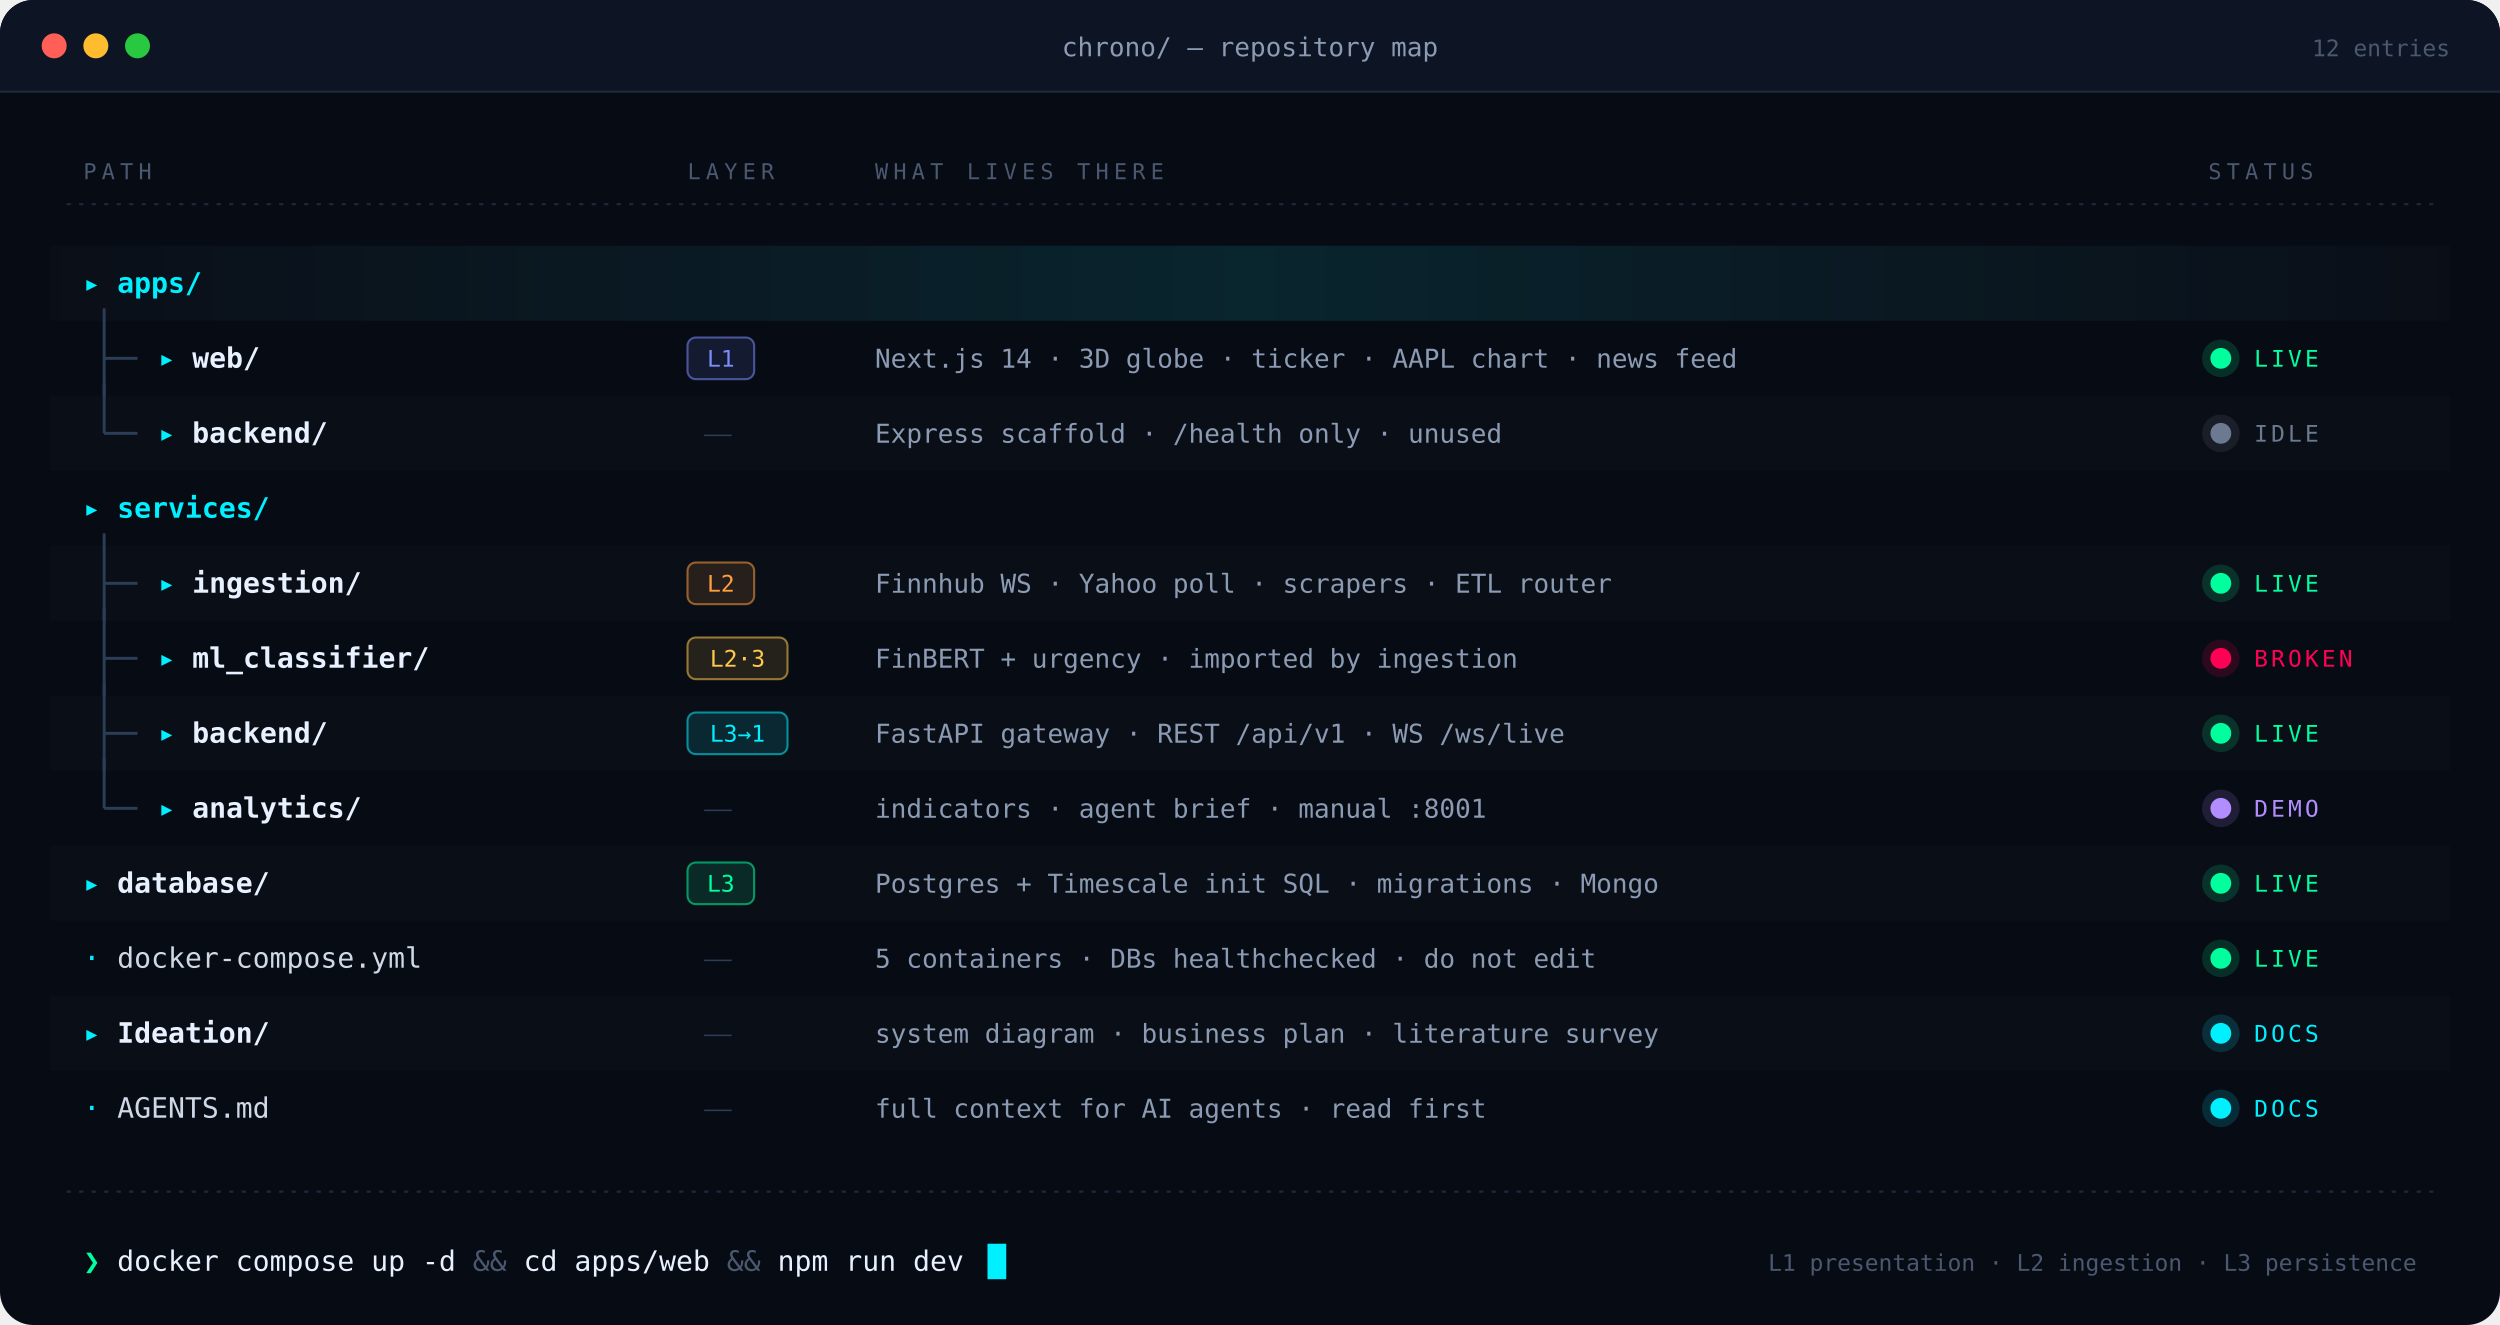
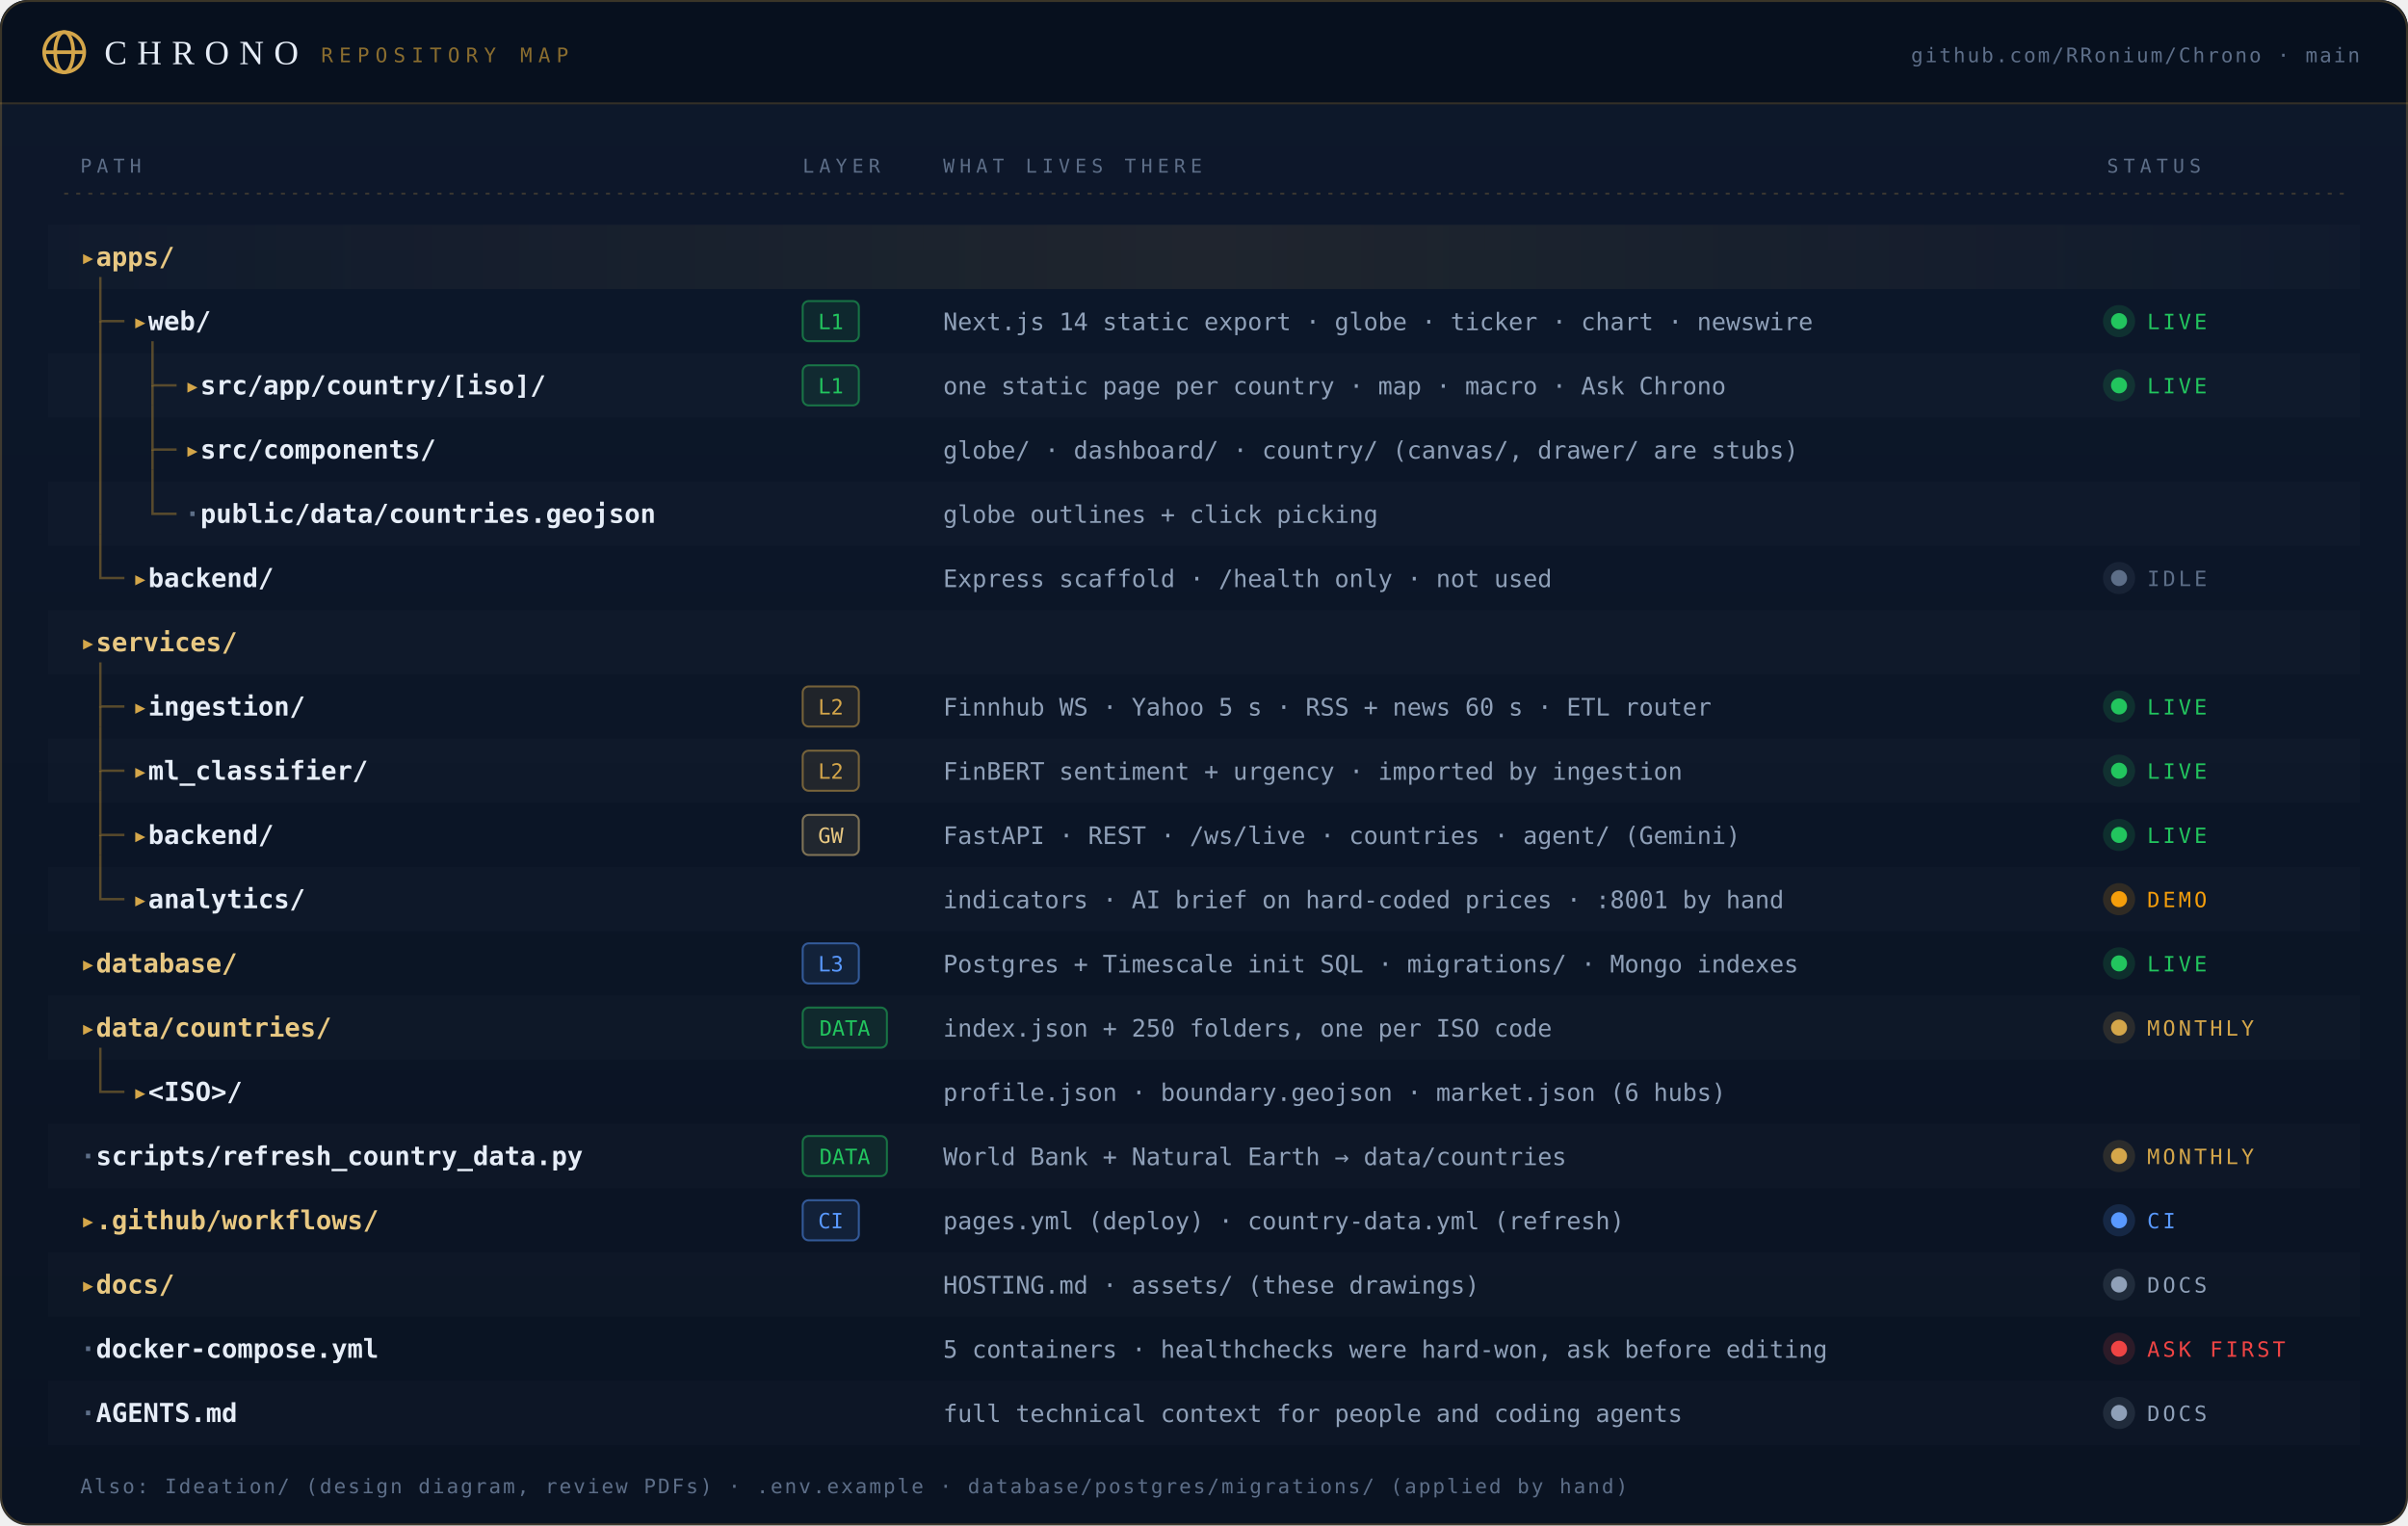
- <svg xmlns="http://www.w3.org/2000/svg" viewBox="0 0 1200 636" width="1200" height="636" role="img" aria-labelledby="t d">
+ <svg xmlns="http://www.w3.org/2000/svg" viewBox="0 0 1200 760" width="1200" height="760" role="img" aria-labelledby="t d">
  <defs>
+     <linearGradient id="panel" x1="0" y1="0" x2="0" y2="1">
+       <stop offset="0" stop-color="#0d182b" />
+       <stop offset="1" stop-color="#0a1322" />
+     </linearGradient>
    <linearGradient id="scan" x1="0" y1="0" x2="1" y2="0">
-       <stop offset="0" stop-color="#00f0ff" stop-opacity="0" />
-       <stop offset="0.5" stop-color="#00f0ff" stop-opacity="0.10" />
-       <stop offset="1" stop-color="#00f0ff" stop-opacity="0" />
+       <stop offset="0" stop-color="#d4a64a" stop-opacity="0" />
+       <stop offset="0.5" stop-color="#d4a64a" stop-opacity="0.08" />
+       <stop offset="1" stop-color="#d4a64a" stop-opacity="0" />
    </linearGradient>
    <clipPath id="c">
-       <rect width="1200" height="636" rx="16" />
+       <rect width="1200" height="760" rx="14" />
    </clipPath>
  </defs>
-   <g clip-path="url(#c)" font-family="ui-monospace, SFMono-Regular, Menlo, Consolas, monospace">
-     <rect width="1200" height="636" fill="#070b14" />
-     <rect width="1200" height="44" fill="#0d1424" />
-     <line x1="0" y1="44" x2="1200" y2="44" stroke="#1d2a3d" />
-     <circle cx="26" cy="22" r="6" fill="#ff5f57" />
-     <circle cx="46" cy="22" r="6" fill="#febc2e" />
-     <circle cx="66" cy="22" r="6" fill="#28c840" />
-     <text x="600.0" y="27" fill="#8b9bb3" font-size="12.5" text-anchor="middle">chrono/ — repository map</text>
-     <text x="1176" y="27" fill="#4a5870" font-size="11" text-anchor="end">12 entries</text>
-     <text x="40" y="86" fill="#4a5870" font-size="10.5" letter-spacing="2.5">PATH</text>
-     <text x="330" y="86" fill="#4a5870" font-size="10.5" letter-spacing="2.5">LAYER</text>
-     <text x="420" y="86" fill="#4a5870" font-size="10.5" letter-spacing="2.5">WHAT LIVES THERE</text>
-     <text x="1060" y="86" fill="#4a5870" font-size="10.5" letter-spacing="2.5">STATUS</text>
-     <line x1="32" y1="98" x2="1168" y2="98" stroke="#1d2a3d" stroke-dasharray="2 4" />
-     <rect x="24" y="118" width="1152" height="36" fill="url(#scan)">
-       <animate attributeName="y" values="118;514;118" dur="9s" repeatCount="indefinite" />
+   <g clip-path="url(#c)" font-family="ui-monospace, SFMono-Regular, Menlo, Consolas, 'JetBrains Mono', monospace">
+     <rect width="1200" height="760" fill="url(#panel)" />
+     <rect width="1200" height="52" fill="#07101e" />
+     <line x1="0" y1="51.5" x2="1200" y2="51.5" stroke="#d4a64a" stroke-opacity="0.22" />
+     <g fill="none" stroke="#d4a64a" stroke-width="1.8">
+       <circle cx="32" cy="26" r="10" />
+       <ellipse cx="32" cy="26" rx="4.5" ry="10" />
+       <path d="M22 26 H42" />
+     </g>
+     <text x="52" y="32" fill="#e6edf7" font-family="Georgia, Cambria, 'Times New Roman', serif" font-size="17" letter-spacing="5">CHRONO</text>
+     <text x="160" y="31" fill="#8a6d2f" font-size="10" letter-spacing="3">REPOSITORY MAP</text>
+     <text x="1176" y="31" fill="#5d6e88" font-size="10" text-anchor="end" letter-spacing="1">github.com/RRonium/Chrono · main</text>
+     <g font-size="9.5" letter-spacing="2.5" fill="#5d6e88">
+       <text x="40" y="86">PATH</text>
+       <text x="400" y="86">LAYER</text>
+       <text x="470" y="86">WHAT LIVES THERE</text>
+       <text x="1050" y="86">STATUS</text>
+     </g>
+     <line x1="32" y1="96.5" x2="1168" y2="96.5" stroke="#d4a64a" stroke-opacity="0.22" stroke-dasharray="2 4" />
+     <rect x="24" y="112" width="1152" height="32" fill="url(#scan)">
+       <animate attributeName="y" values="112;688;112" dur="14s" repeatCount="indefinite" />
    </rect>
-     <rect x="24" y="118" width="1152" height="36" fill="#ffffff" fill-opacity="0.015" />
-     <text x="40" y="140.5" fill="#00f0ff" font-size="13.5" font-weight="700">▸ apps/</text>
-     <path d="M50 148 V190 M50 172.0 H66" stroke="#2c3d58" fill="none" stroke-width="1.4" />
-     <text x="76" y="176.5" fill="#e8f1ff" font-size="13.5" font-weight="600">
-       <tspan fill="#00f0ff">▸</tspan> web/</text>
-     <rect x="330" y="162.0" width="32" height="20" rx="4" fill="#7c8cff" fill-opacity="0.12" stroke="#7c8cff" stroke-opacity="0.55" />
-     <text x="346.0" y="176.0" fill="#7c8cff" font-size="11" text-anchor="middle">L1</text>
-     <text x="420" y="176.5" fill="#8b9bb3" font-size="12.5">Next.js 14 · 3D globe · ticker · AAPL chart · news feed</text>
-     <circle cx="1066" cy="172.0" r="5" fill="#00ff9d">
-       <animate attributeName="opacity" values="1;0.25;1" dur="2.4s" begin="-0.37s" repeatCount="indefinite" />
+     <rect x="24" y="112" width="1152" height="32" fill="#ffffff" fill-opacity="0.015" />
+     <text x="40" y="132.5" fill="#e8c882" font-size="13" font-weight="700">
+       <tspan fill="#d4a64a">▸ </tspan>apps/</text>
+     <path d="M50 138 V160.0 H62" fill="none" stroke="#8a6d2f" stroke-opacity="0.6" stroke-width="1.2" />
+     <path d="M50 160.0 V266" fill="none" stroke="#8a6d2f" stroke-opacity="0.6" stroke-width="1.2" />
+     <text x="66" y="164.5" fill="#e6edf7" font-size="13" font-weight="600">
+       <tspan fill="#d4a64a">▸ </tspan>web/</text>
+     <rect x="400" y="150.0" width="28" height="20" rx="3" fill="#22c55e" fill-opacity="0.1" stroke="#22c55e" stroke-opacity="0.5" />
+     <text x="414.0" y="164.0" fill="#22c55e" font-size="10.5" text-anchor="middle">L1</text>
+     <text x="470" y="164.5" fill="#8fa0b8" font-size="12">Next.js 14 static export · globe · ticker · chart · newswire</text>
+     <circle cx="1056" cy="160.0" r="8" fill="#22c55e" fill-opacity="0.15" />
+     <circle cx="1056" cy="160.0" r="4" fill="#22c55e">
+       <animate attributeName="opacity" values="1;0.3;1" dur="2.4s" begin="-0.37s" repeatCount="indefinite" />
    </circle>
-     <circle cx="1066" cy="172.0" r="9" fill="#00ff9d" fill-opacity="0.15" />
-     <text x="1082" y="176.0" fill="#00ff9d" font-size="11" letter-spacing="1.5">LIVE</text>
-     <rect x="24" y="190" width="1152" height="36" fill="#ffffff" fill-opacity="0.015" />
-     <path d="M50 184 V208.0 M50 208.0 H66" stroke="#2c3d58" fill="none" stroke-width="1.4" />
-     <text x="76" y="212.5" fill="#e8f1ff" font-size="13.5" font-weight="600">
-       <tspan fill="#00f0ff">▸</tspan> backend/</text>
-     <text x="338" y="212.0" fill="#2c3d58" font-size="11">——</text>
-     <text x="420" y="212.5" fill="#8b9bb3" font-size="12.5">Express scaffold · /health only · unused</text>
-     <circle cx="1066" cy="208.0" r="5" fill="#6b7a90" />
-     <circle cx="1066" cy="208.0" r="9" fill="#6b7a90" fill-opacity="0.15" />
-     <text x="1082" y="212.0" fill="#6b7a90" font-size="11" letter-spacing="1.5">IDLE</text>
-     <text x="40" y="248.5" fill="#00f0ff" font-size="13.5" font-weight="700">▸ services/</text>
-     <rect x="24" y="262" width="1152" height="36" fill="#ffffff" fill-opacity="0.015" />
-     <path d="M50 256 V298 M50 280.0 H66" stroke="#2c3d58" fill="none" stroke-width="1.4" />
-     <text x="76" y="284.5" fill="#e8f1ff" font-size="13.5" font-weight="600">
-       <tspan fill="#00f0ff">▸</tspan> ingestion/</text>
-     <rect x="330" y="270.0" width="32" height="20" rx="4" fill="#ff9e3d" fill-opacity="0.12" stroke="#ff9e3d" stroke-opacity="0.55" />
-     <text x="346.0" y="284.0" fill="#ff9e3d" font-size="11" text-anchor="middle">L2</text>
-     <text x="420" y="284.5" fill="#8b9bb3" font-size="12.5">Finnhub WS · Yahoo poll · scrapers · ETL router</text>
-     <circle cx="1066" cy="280.0" r="5" fill="#00ff9d">
-       <animate attributeName="opacity" values="1;0.25;1" dur="2.4s" begin="-1.48s" repeatCount="indefinite" />
+     <text x="1070" y="164.0" fill="#22c55e" font-size="10.5" letter-spacing="1.5">LIVE</text>
+     <rect x="24" y="176" width="1152" height="32" fill="#ffffff" fill-opacity="0.015" />
+     <path d="M76 170 V192.0 H88" fill="none" stroke="#8a6d2f" stroke-opacity="0.6" stroke-width="1.2" />
+     <path d="M76 192.0 V202" fill="none" stroke="#8a6d2f" stroke-opacity="0.6" stroke-width="1.2" />
+     <text x="92" y="196.5" fill="#e6edf7" font-size="13" font-weight="600">
+       <tspan fill="#d4a64a">▸ </tspan>src/app/country/[iso]/</text>
+     <rect x="400" y="182.0" width="28" height="20" rx="3" fill="#22c55e" fill-opacity="0.1" stroke="#22c55e" stroke-opacity="0.5" />
+     <text x="414.0" y="196.0" fill="#22c55e" font-size="10.5" text-anchor="middle">L1</text>
+     <text x="470" y="196.5" fill="#8fa0b8" font-size="12">one static page per country · map · macro · Ask Chrono</text>
+     <circle cx="1056" cy="192.0" r="8" fill="#22c55e" fill-opacity="0.15" />
+     <circle cx="1056" cy="192.0" r="4" fill="#22c55e">
+       <animate attributeName="opacity" values="1;0.3;1" dur="2.4s" begin="-0.74s" repeatCount="indefinite" />
    </circle>
-     <circle cx="1066" cy="280.0" r="9" fill="#00ff9d" fill-opacity="0.15" />
-     <text x="1082" y="284.0" fill="#00ff9d" font-size="11" letter-spacing="1.5">LIVE</text>
-     <path d="M50 292 V334 M50 316.0 H66" stroke="#2c3d58" fill="none" stroke-width="1.4" />
-     <text x="76" y="320.5" fill="#e8f1ff" font-size="13.5" font-weight="600">
-       <tspan fill="#00f0ff">▸</tspan> ml_classifier/</text>
-     <rect x="330" y="306.0" width="48" height="20" rx="4" fill="#ffc94d" fill-opacity="0.12" stroke="#ffc94d" stroke-opacity="0.55" />
-     <text x="354.0" y="320.0" fill="#ffc94d" font-size="11" text-anchor="middle">L2·3</text>
-     <text x="420" y="320.5" fill="#8b9bb3" font-size="12.5">FinBERT + urgency · imported by ingestion</text>
-     <circle cx="1066" cy="316.0" r="5" fill="#ff0055">
-       <animate attributeName="opacity" values="1;0.25;1" dur="0.9s" begin="-1.85s" repeatCount="indefinite" />
+     <text x="1070" y="196.0" fill="#22c55e" font-size="10.5" letter-spacing="1.5">LIVE</text>
+     <path d="M76 202 V224.0 H88" fill="none" stroke="#8a6d2f" stroke-opacity="0.6" stroke-width="1.2" />
+     <path d="M76 224.0 V234" fill="none" stroke="#8a6d2f" stroke-opacity="0.6" stroke-width="1.2" />
+     <text x="92" y="228.5" fill="#e6edf7" font-size="13" font-weight="600">
+       <tspan fill="#d4a64a">▸ </tspan>src/components/</text>
+     <text x="470" y="228.5" fill="#8fa0b8" font-size="12">globe/ · dashboard/ · country/  (canvas/, drawer/ are stubs)</text>
+     <rect x="24" y="240" width="1152" height="32" fill="#ffffff" fill-opacity="0.015" />
+     <path d="M76 234 V256.0 H88" fill="none" stroke="#8a6d2f" stroke-opacity="0.6" stroke-width="1.2" />
+     <text x="92" y="260.5" fill="#e6edf7" font-size="13" font-weight="600">
+       <tspan fill="#5d6e88">· </tspan>public/data/countries.geojson</text>
+     <text x="470" y="260.5" fill="#8fa0b8" font-size="12">globe outlines + click picking</text>
+     <path d="M50 266 V288.0 H62" fill="none" stroke="#8a6d2f" stroke-opacity="0.6" stroke-width="1.2" />
+     <text x="66" y="292.5" fill="#e6edf7" font-size="13" font-weight="600">
+       <tspan fill="#d4a64a">▸ </tspan>backend/</text>
+     <text x="470" y="292.5" fill="#8fa0b8" font-size="12">Express scaffold · /health only · not used</text>
+     <circle cx="1056" cy="288.0" r="8" fill="#5d6e88" fill-opacity="0.15" />
+     <circle cx="1056" cy="288.0" r="4" fill="#5d6e88" />
+     <text x="1070" y="292.0" fill="#5d6e88" font-size="10.5" letter-spacing="1.5">IDLE</text>
+     <rect x="24" y="304" width="1152" height="32" fill="#ffffff" fill-opacity="0.015" />
+     <text x="40" y="324.5" fill="#e8c882" font-size="13" font-weight="700">
+       <tspan fill="#d4a64a">▸ </tspan>services/</text>
+     <path d="M50 330 V352.0 H62" fill="none" stroke="#8a6d2f" stroke-opacity="0.6" stroke-width="1.2" />
+     <path d="M50 352.0 V362" fill="none" stroke="#8a6d2f" stroke-opacity="0.6" stroke-width="1.2" />
+     <text x="66" y="356.5" fill="#e6edf7" font-size="13" font-weight="600">
+       <tspan fill="#d4a64a">▸ </tspan>ingestion/</text>
+     <rect x="400" y="342.0" width="28" height="20" rx="3" fill="#d4a64a" fill-opacity="0.1" stroke="#d4a64a" stroke-opacity="0.5" />
+     <text x="414.0" y="356.0" fill="#d4a64a" font-size="10.5" text-anchor="middle">L2</text>
+     <text x="470" y="356.5" fill="#8fa0b8" font-size="12">Finnhub WS · Yahoo 5 s · RSS + news 60 s · ETL router</text>
+     <circle cx="1056" cy="352.0" r="8" fill="#22c55e" fill-opacity="0.15" />
+     <circle cx="1056" cy="352.0" r="4" fill="#22c55e">
+       <animate attributeName="opacity" values="1;0.3;1" dur="2.4s" begin="-2.59s" repeatCount="indefinite" />
    </circle>
-     <circle cx="1066" cy="316.0" r="9" fill="#ff0055" fill-opacity="0.15" />
-     <text x="1082" y="320.0" fill="#ff0055" font-size="11" letter-spacing="1.5">BROKEN</text>
-     <rect x="24" y="334" width="1152" height="36" fill="#ffffff" fill-opacity="0.015" />
-     <path d="M50 328 V370 M50 352.0 H66" stroke="#2c3d58" fill="none" stroke-width="1.4" />
-     <text x="76" y="356.5" fill="#e8f1ff" font-size="13.5" font-weight="600">
-       <tspan fill="#00f0ff">▸</tspan> backend/</text>
-     <rect x="330" y="342.0" width="48" height="20" rx="4" fill="#00f0ff" fill-opacity="0.12" stroke="#00f0ff" stroke-opacity="0.55" />
-     <text x="354.0" y="356.0" fill="#00f0ff" font-size="11" text-anchor="middle">L3→1</text>
-     <text x="420" y="356.5" fill="#8b9bb3" font-size="12.5">FastAPI gateway · REST /api/v1 · WS /ws/live</text>
-     <circle cx="1066" cy="352.0" r="5" fill="#00ff9d">
-       <animate attributeName="opacity" values="1;0.25;1" dur="2.4s" begin="-2.22s" repeatCount="indefinite" />
+     <text x="1070" y="356.0" fill="#22c55e" font-size="10.5" letter-spacing="1.5">LIVE</text>
+     <rect x="24" y="368" width="1152" height="32" fill="#ffffff" fill-opacity="0.015" />
+     <path d="M50 362 V384.0 H62" fill="none" stroke="#8a6d2f" stroke-opacity="0.6" stroke-width="1.2" />
+     <path d="M50 384.0 V394" fill="none" stroke="#8a6d2f" stroke-opacity="0.6" stroke-width="1.2" />
+     <text x="66" y="388.5" fill="#e6edf7" font-size="13" font-weight="600">
+       <tspan fill="#d4a64a">▸ </tspan>ml_classifier/</text>
+     <rect x="400" y="374.0" width="28" height="20" rx="3" fill="#d4a64a" fill-opacity="0.1" stroke="#d4a64a" stroke-opacity="0.5" />
+     <text x="414.0" y="388.0" fill="#d4a64a" font-size="10.5" text-anchor="middle">L2</text>
+     <text x="470" y="388.5" fill="#8fa0b8" font-size="12">FinBERT sentiment + urgency · imported by ingestion</text>
+     <circle cx="1056" cy="384.0" r="8" fill="#22c55e" fill-opacity="0.15" />
+     <circle cx="1056" cy="384.0" r="4" fill="#22c55e">
+       <animate attributeName="opacity" values="1;0.3;1" dur="2.4s" begin="-2.96s" repeatCount="indefinite" />
    </circle>
-     <circle cx="1066" cy="352.0" r="9" fill="#00ff9d" fill-opacity="0.15" />
-     <text x="1082" y="356.0" fill="#00ff9d" font-size="11" letter-spacing="1.5">LIVE</text>
-     <path d="M50 364 V388.0 M50 388.0 H66" stroke="#2c3d58" fill="none" stroke-width="1.4" />
-     <text x="76" y="392.5" fill="#e8f1ff" font-size="13.5" font-weight="600">
-       <tspan fill="#00f0ff">▸</tspan> analytics/</text>
-     <text x="338" y="392.0" fill="#2c3d58" font-size="11">——</text>
-     <text x="420" y="392.5" fill="#8b9bb3" font-size="12.5">indicators · agent brief · manual :8001</text>
-     <circle cx="1066" cy="388.0" r="5" fill="#b28dff">
-       <animate attributeName="opacity" values="1;0.25;1" dur="3s" begin="-2.59s" repeatCount="indefinite" />
+     <text x="1070" y="388.0" fill="#22c55e" font-size="10.5" letter-spacing="1.5">LIVE</text>
+     <path d="M50 394 V416.0 H62" fill="none" stroke="#8a6d2f" stroke-opacity="0.6" stroke-width="1.2" />
+     <path d="M50 416.0 V426" fill="none" stroke="#8a6d2f" stroke-opacity="0.6" stroke-width="1.2" />
+     <text x="66" y="420.5" fill="#e6edf7" font-size="13" font-weight="600">
+       <tspan fill="#d4a64a">▸ </tspan>backend/</text>
+     <rect x="400" y="406.0" width="28" height="20" rx="3" fill="#e8c882" fill-opacity="0.1" stroke="#e8c882" stroke-opacity="0.5" />
+     <text x="414.0" y="420.0" fill="#e8c882" font-size="10.5" text-anchor="middle">GW</text>
+     <text x="470" y="420.5" fill="#8fa0b8" font-size="12">FastAPI · REST · /ws/live · countries · agent/ (Gemini)</text>
+     <circle cx="1056" cy="416.0" r="8" fill="#22c55e" fill-opacity="0.15" />
+     <circle cx="1056" cy="416.0" r="4" fill="#22c55e">
+       <animate attributeName="opacity" values="1;0.3;1" dur="2.4s" begin="-3.33s" repeatCount="indefinite" />
    </circle>
-     <circle cx="1066" cy="388.0" r="9" fill="#b28dff" fill-opacity="0.15" />
-     <text x="1082" y="392.0" fill="#b28dff" font-size="11" letter-spacing="1.5">DEMO</text>
-     <rect x="24" y="406" width="1152" height="36" fill="#ffffff" fill-opacity="0.015" />
-     <text x="40" y="428.5" fill="#e8f1ff" font-size="13.5" font-weight="600">
-       <tspan fill="#00f0ff">▸</tspan> database/</text>
-     <rect x="330" y="414.0" width="32" height="20" rx="4" fill="#00ff9d" fill-opacity="0.12" stroke="#00ff9d" stroke-opacity="0.55" />
-     <text x="346.0" y="428.0" fill="#00ff9d" font-size="11" text-anchor="middle">L3</text>
-     <text x="420" y="428.5" fill="#8b9bb3" font-size="12.5">Postgres + Timescale init SQL · migrations · Mongo</text>
-     <circle cx="1066" cy="424.0" r="5" fill="#00ff9d">
-       <animate attributeName="opacity" values="1;0.25;1" dur="2.4s" begin="-2.96s" repeatCount="indefinite" />
+     <text x="1070" y="420.0" fill="#22c55e" font-size="10.5" letter-spacing="1.5">LIVE</text>
+     <rect x="24" y="432" width="1152" height="32" fill="#ffffff" fill-opacity="0.015" />
+     <path d="M50 426 V448.0 H62" fill="none" stroke="#8a6d2f" stroke-opacity="0.6" stroke-width="1.2" />
+     <text x="66" y="452.5" fill="#e6edf7" font-size="13" font-weight="600">
+       <tspan fill="#d4a64a">▸ </tspan>analytics/</text>
+     <text x="470" y="452.5" fill="#8fa0b8" font-size="12">indicators · AI brief on hard-coded prices · :8001 by hand</text>
+     <circle cx="1056" cy="448.0" r="8" fill="#f59e0b" fill-opacity="0.15" />
+     <circle cx="1056" cy="448.0" r="4" fill="#f59e0b" />
+     <text x="1070" y="452.0" fill="#f59e0b" font-size="10.5" letter-spacing="1.5">DEMO</text>
+     <text x="40" y="484.5" fill="#e8c882" font-size="13" font-weight="700">
+       <tspan fill="#d4a64a">▸ </tspan>database/</text>
+     <rect x="400" y="470.0" width="28" height="20" rx="3" fill="#5999ff" fill-opacity="0.1" stroke="#5999ff" stroke-opacity="0.5" />
+     <text x="414.0" y="484.0" fill="#5999ff" font-size="10.5" text-anchor="middle">L3</text>
+     <text x="470" y="484.5" fill="#8fa0b8" font-size="12">Postgres + Timescale init SQL · migrations/ · Mongo indexes</text>
+     <circle cx="1056" cy="480.0" r="8" fill="#22c55e" fill-opacity="0.15" />
+     <circle cx="1056" cy="480.0" r="4" fill="#22c55e">
+       <animate attributeName="opacity" values="1;0.3;1" dur="2.4s" begin="-4.07s" repeatCount="indefinite" />
    </circle>
-     <circle cx="1066" cy="424.0" r="9" fill="#00ff9d" fill-opacity="0.15" />
-     <text x="1082" y="428.0" fill="#00ff9d" font-size="11" letter-spacing="1.5">LIVE</text>
-     <text x="40" y="464.5" fill="#cfd8e6" font-size="13.5" font-weight="400">
-       <tspan fill="#00f0ff">·</tspan> docker-compose.yml</text>
-     <text x="338" y="464.0" fill="#2c3d58" font-size="11">——</text>
-     <text x="420" y="464.5" fill="#8b9bb3" font-size="12.5">5 containers · DBs healthchecked · do not edit</text>
-     <circle cx="1066" cy="460.0" r="5" fill="#00ff9d">
-       <animate attributeName="opacity" values="1;0.25;1" dur="2.4s" begin="-3.33s" repeatCount="indefinite" />
-     </circle>
-     <circle cx="1066" cy="460.0" r="9" fill="#00ff9d" fill-opacity="0.15" />
-     <text x="1082" y="464.0" fill="#00ff9d" font-size="11" letter-spacing="1.5">LIVE</text>
-     <rect x="24" y="478" width="1152" height="36" fill="#ffffff" fill-opacity="0.015" />
-     <text x="40" y="500.5" fill="#e8f1ff" font-size="13.5" font-weight="600">
-       <tspan fill="#00f0ff">▸</tspan> Ideation/</text>
-     <text x="338" y="500.0" fill="#2c3d58" font-size="11">——</text>
-     <text x="420" y="500.5" fill="#8b9bb3" font-size="12.5">system diagram · business plan · literature survey</text>
-     <circle cx="1066" cy="496.0" r="5" fill="#00f0ff" />
-     <circle cx="1066" cy="496.0" r="9" fill="#00f0ff" fill-opacity="0.15" />
-     <text x="1082" y="500.0" fill="#00f0ff" font-size="11" letter-spacing="1.5">DOCS</text>
-     <text x="40" y="536.5" fill="#cfd8e6" font-size="13.5" font-weight="400">
-       <tspan fill="#00f0ff">·</tspan> AGENTS.md</text>
-     <text x="338" y="536.0" fill="#2c3d58" font-size="11">——</text>
-     <text x="420" y="536.5" fill="#8b9bb3" font-size="12.5">full context for AI agents · read first</text>
-     <circle cx="1066" cy="532.0" r="5" fill="#00f0ff" />
-     <circle cx="1066" cy="532.0" r="9" fill="#00f0ff" fill-opacity="0.15" />
-     <text x="1082" y="536.0" fill="#00f0ff" font-size="11" letter-spacing="1.5">DOCS</text>
-     <line x1="32" y1="572" x2="1168" y2="572" stroke="#1d2a3d" stroke-dasharray="2 4" />
-     <text x="40" y="610" fill="#00ff9d" font-size="13.5">❯ <tspan fill="#e8f1ff">docker compose up -d</tspan>
-       <tspan fill="#4a5870">&amp;&amp;</tspan>
-       <tspan fill="#e8f1ff">cd apps/web</tspan>
-       <tspan fill="#4a5870">&amp;&amp;</tspan>
-       <tspan fill="#e8f1ff">npm run dev</tspan>
-     </text>
-     <rect x="474" y="597" width="9" height="17" fill="#00f0ff">
-       <animate attributeName="opacity" values="1;1;0;0" keyTimes="0;0.5;0.5;1" dur="1.1s" repeatCount="indefinite" />
-     </rect>
-     <text x="1160" y="610" fill="#4a5870" font-size="11" text-anchor="end">L1 presentation · L2 ingestion · L3 persistence</text>
+     <text x="1070" y="484.0" fill="#22c55e" font-size="10.5" letter-spacing="1.5">LIVE</text>
+     <rect x="24" y="496" width="1152" height="32" fill="#ffffff" fill-opacity="0.015" />
+     <text x="40" y="516.5" fill="#e8c882" font-size="13" font-weight="700">
+       <tspan fill="#d4a64a">▸ </tspan>data/countries/</text>
+     <rect x="400" y="502.0" width="42" height="20" rx="3" fill="#22c55e" fill-opacity="0.1" stroke="#22c55e" stroke-opacity="0.5" />
+     <text x="421.0" y="516.0" fill="#22c55e" font-size="10.5" text-anchor="middle">DATA</text>
+     <text x="470" y="516.5" fill="#8fa0b8" font-size="12">index.json + 250 folders, one per ISO code</text>
+     <circle cx="1056" cy="512.0" r="8" fill="#d4a64a" fill-opacity="0.15" />
+     <circle cx="1056" cy="512.0" r="4" fill="#d4a64a" />
+     <text x="1070" y="516.0" fill="#d4a64a" font-size="10.5" letter-spacing="1.5">MONTHLY</text>
+     <path d="M50 522 V544.0 H62" fill="none" stroke="#8a6d2f" stroke-opacity="0.6" stroke-width="1.2" />
+     <text x="66" y="548.5" fill="#e6edf7" font-size="13" font-weight="600">
+       <tspan fill="#d4a64a">▸ </tspan>&lt;ISO&gt;/</text>
+     <text x="470" y="548.5" fill="#8fa0b8" font-size="12">profile.json · boundary.geojson · market.json (6 hubs)</text>
+     <rect x="24" y="560" width="1152" height="32" fill="#ffffff" fill-opacity="0.015" />
+     <text x="40" y="580.5" fill="#e6edf7" font-size="13" font-weight="700">
+       <tspan fill="#5d6e88">· </tspan>scripts/refresh_country_data.py</text>
+     <rect x="400" y="566.0" width="42" height="20" rx="3" fill="#22c55e" fill-opacity="0.1" stroke="#22c55e" stroke-opacity="0.5" />
+     <text x="421.0" y="580.0" fill="#22c55e" font-size="10.5" text-anchor="middle">DATA</text>
+     <text x="470" y="580.5" fill="#8fa0b8" font-size="12">World Bank + Natural Earth → data/countries</text>
+     <circle cx="1056" cy="576.0" r="8" fill="#d4a64a" fill-opacity="0.15" />
+     <circle cx="1056" cy="576.0" r="4" fill="#d4a64a" />
+     <text x="1070" y="580.0" fill="#d4a64a" font-size="10.5" letter-spacing="1.5">MONTHLY</text>
+     <text x="40" y="612.5" fill="#e8c882" font-size="13" font-weight="700">
+       <tspan fill="#d4a64a">▸ </tspan>.github/workflows/</text>
+     <rect x="400" y="598.0" width="28" height="20" rx="3" fill="#5999ff" fill-opacity="0.1" stroke="#5999ff" stroke-opacity="0.5" />
+     <text x="414.0" y="612.0" fill="#5999ff" font-size="10.5" text-anchor="middle">CI</text>
+     <text x="470" y="612.5" fill="#8fa0b8" font-size="12">pages.yml (deploy) · country-data.yml (refresh)</text>
+     <circle cx="1056" cy="608.0" r="8" fill="#5999ff" fill-opacity="0.15" />
+     <circle cx="1056" cy="608.0" r="4" fill="#5999ff" />
+     <text x="1070" y="612.0" fill="#5999ff" font-size="10.5" letter-spacing="1.5">CI</text>
+     <rect x="24" y="624" width="1152" height="32" fill="#ffffff" fill-opacity="0.015" />
+     <text x="40" y="644.5" fill="#e8c882" font-size="13" font-weight="700">
+       <tspan fill="#d4a64a">▸ </tspan>docs/</text>
+     <text x="470" y="644.5" fill="#8fa0b8" font-size="12">HOSTING.md · assets/ (these drawings)</text>
+     <circle cx="1056" cy="640.0" r="8" fill="#8fa0b8" fill-opacity="0.15" />
+     <circle cx="1056" cy="640.0" r="4" fill="#8fa0b8" />
+     <text x="1070" y="644.0" fill="#8fa0b8" font-size="10.5" letter-spacing="1.5">DOCS</text>
+     <text x="40" y="676.5" fill="#e6edf7" font-size="13" font-weight="700">
+       <tspan fill="#5d6e88">· </tspan>docker-compose.yml</text>
+     <text x="470" y="676.5" fill="#8fa0b8" font-size="12">5 containers · healthchecks were hard-won, ask before editing</text>
+     <circle cx="1056" cy="672.0" r="8" fill="#ef4444" fill-opacity="0.15" />
+     <circle cx="1056" cy="672.0" r="4" fill="#ef4444" />
+     <text x="1070" y="676.0" fill="#ef4444" font-size="10.5" letter-spacing="1.5">ASK FIRST</text>
+     <rect x="24" y="688" width="1152" height="32" fill="#ffffff" fill-opacity="0.015" />
+     <text x="40" y="708.5" fill="#e6edf7" font-size="13" font-weight="700">
+       <tspan fill="#5d6e88">· </tspan>AGENTS.md</text>
+     <text x="470" y="708.5" fill="#8fa0b8" font-size="12">full technical context for people and coding agents</text>
+     <circle cx="1056" cy="704.0" r="8" fill="#8fa0b8" fill-opacity="0.15" />
+     <circle cx="1056" cy="704.0" r="4" fill="#8fa0b8" />
+     <text x="1070" y="708.0" fill="#8fa0b8" font-size="10.5" letter-spacing="1.5">DOCS</text>
+     <text x="40" y="744" fill="#5d6e88" font-size="10" letter-spacing="1">Also: Ideation/ (design diagram, review PDFs) · .env.example · database/postgres/migrations/ (applied by hand)</text>
  </g>
+   <rect x="0.5" y="0.5" width="1199" height="759" rx="14" fill="none" stroke="#d4a64a" stroke-opacity="0.25" />
</svg>
